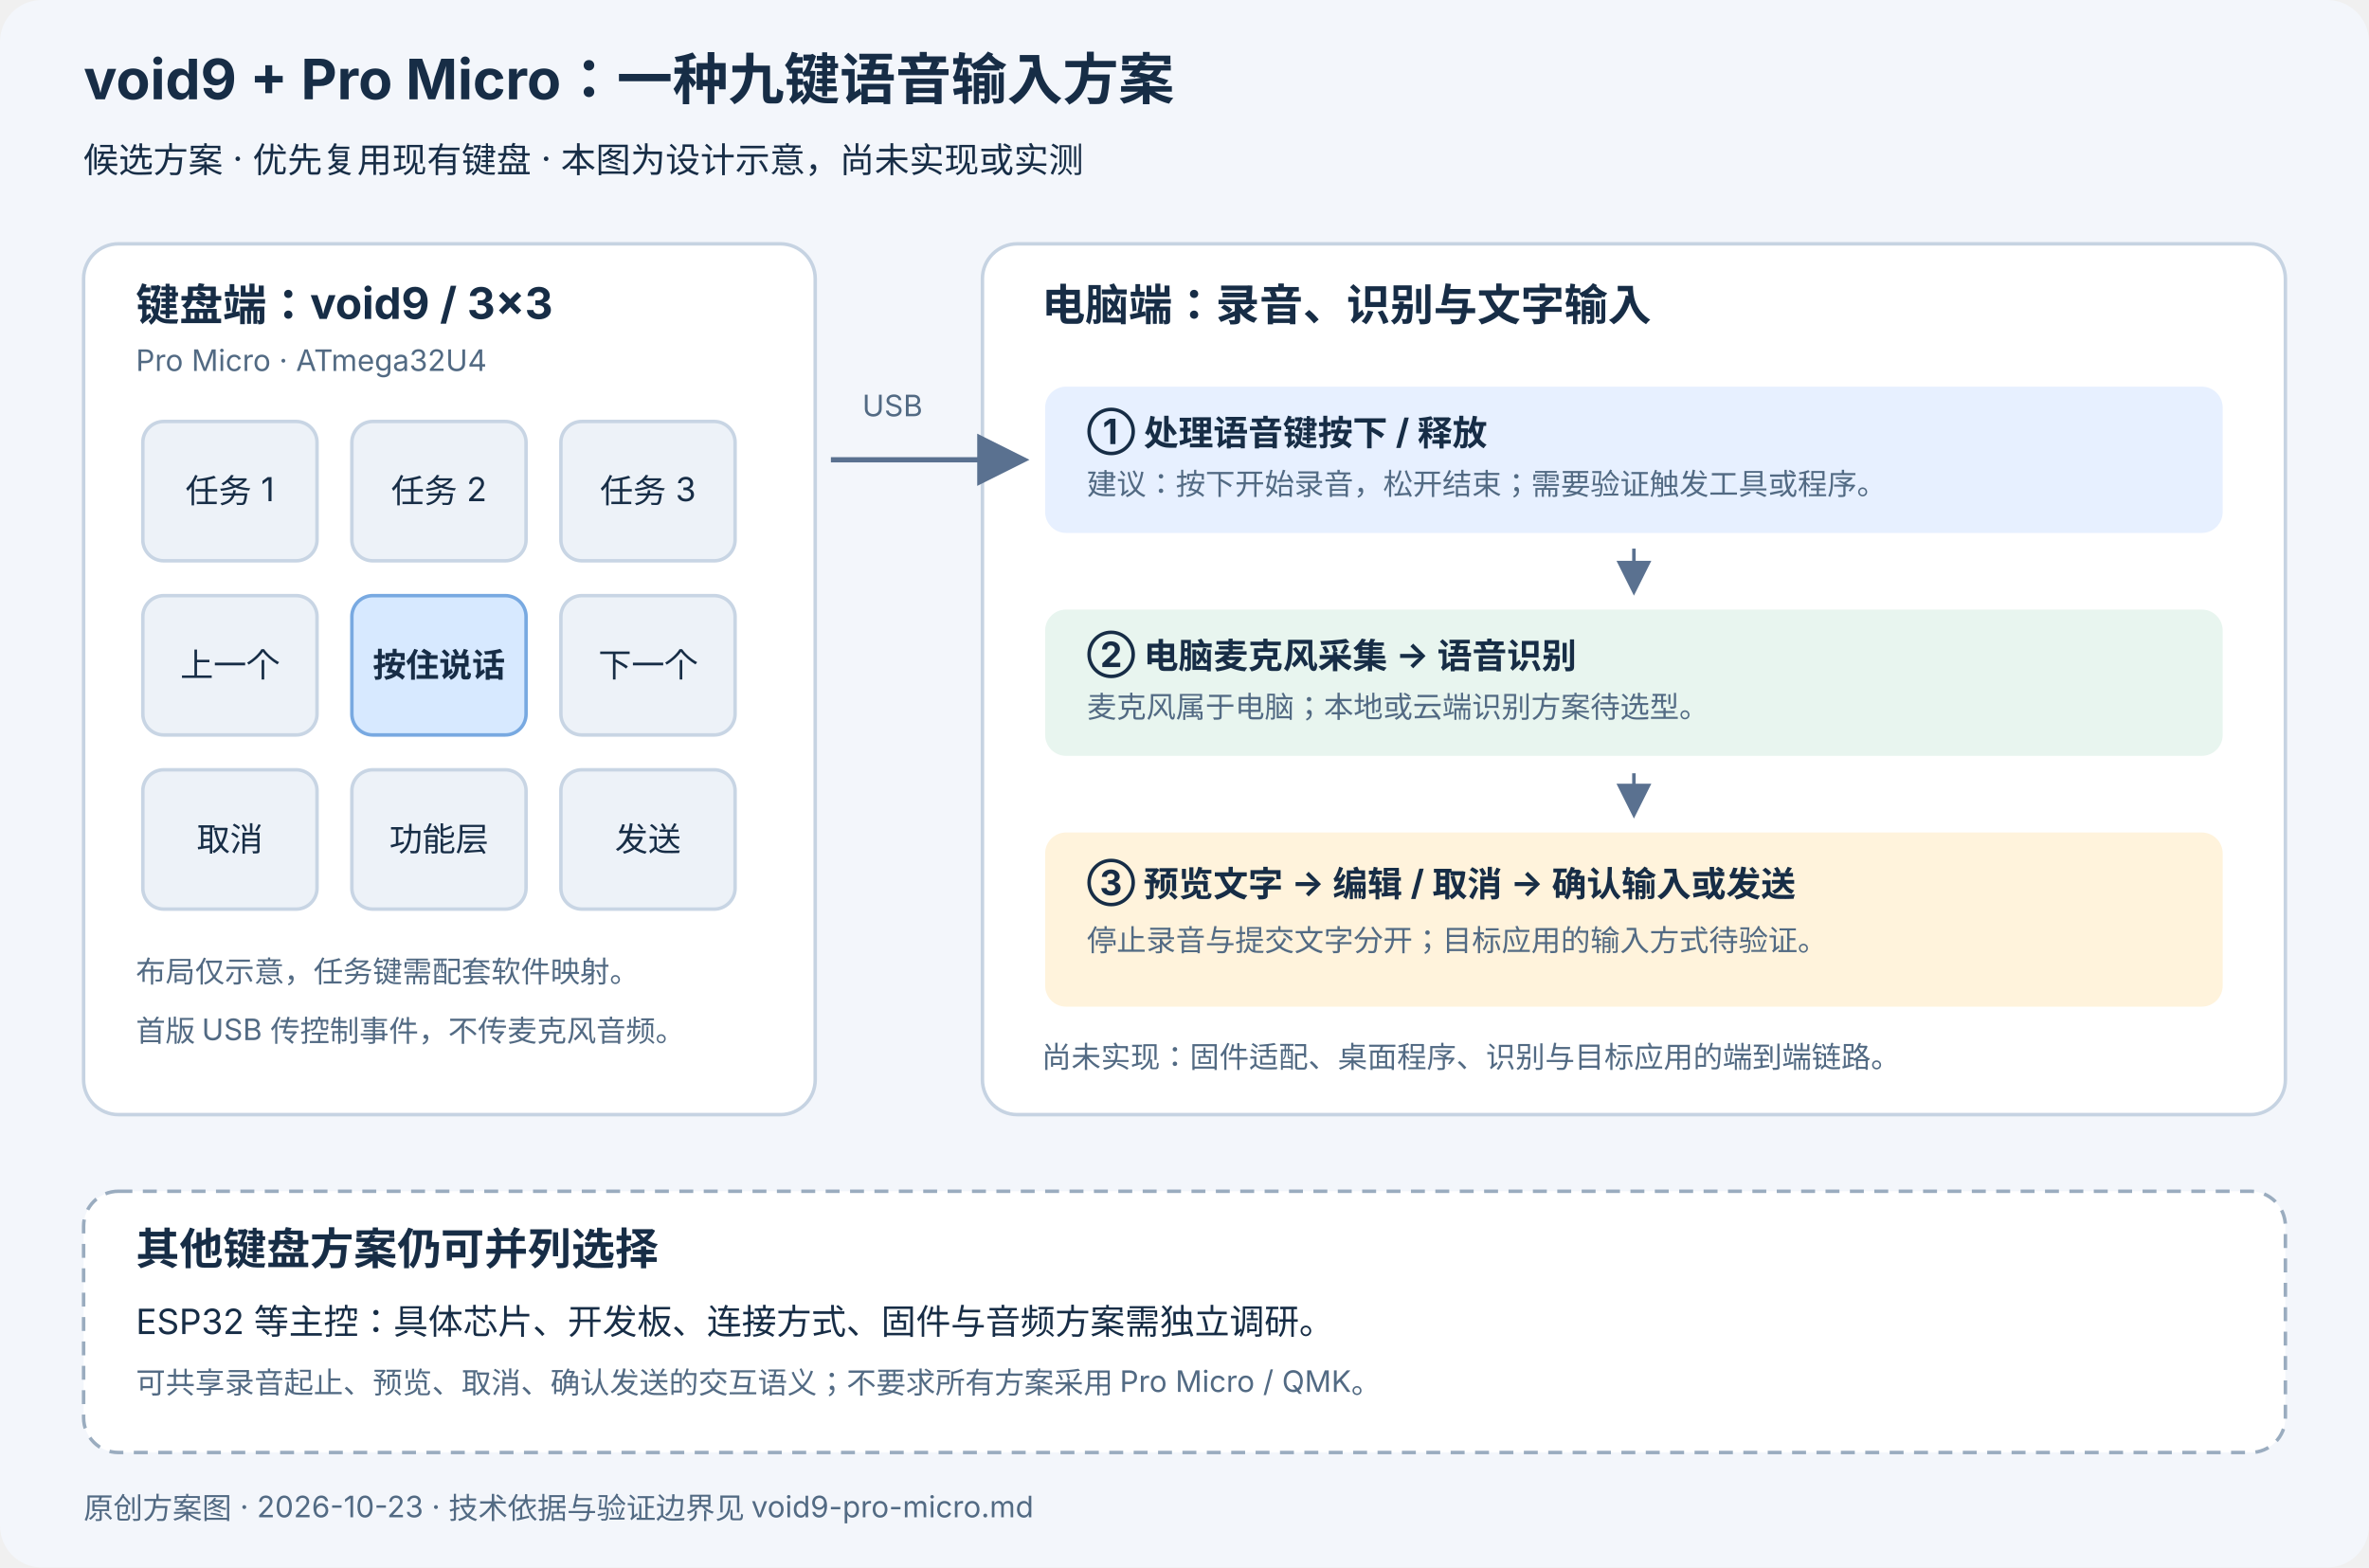
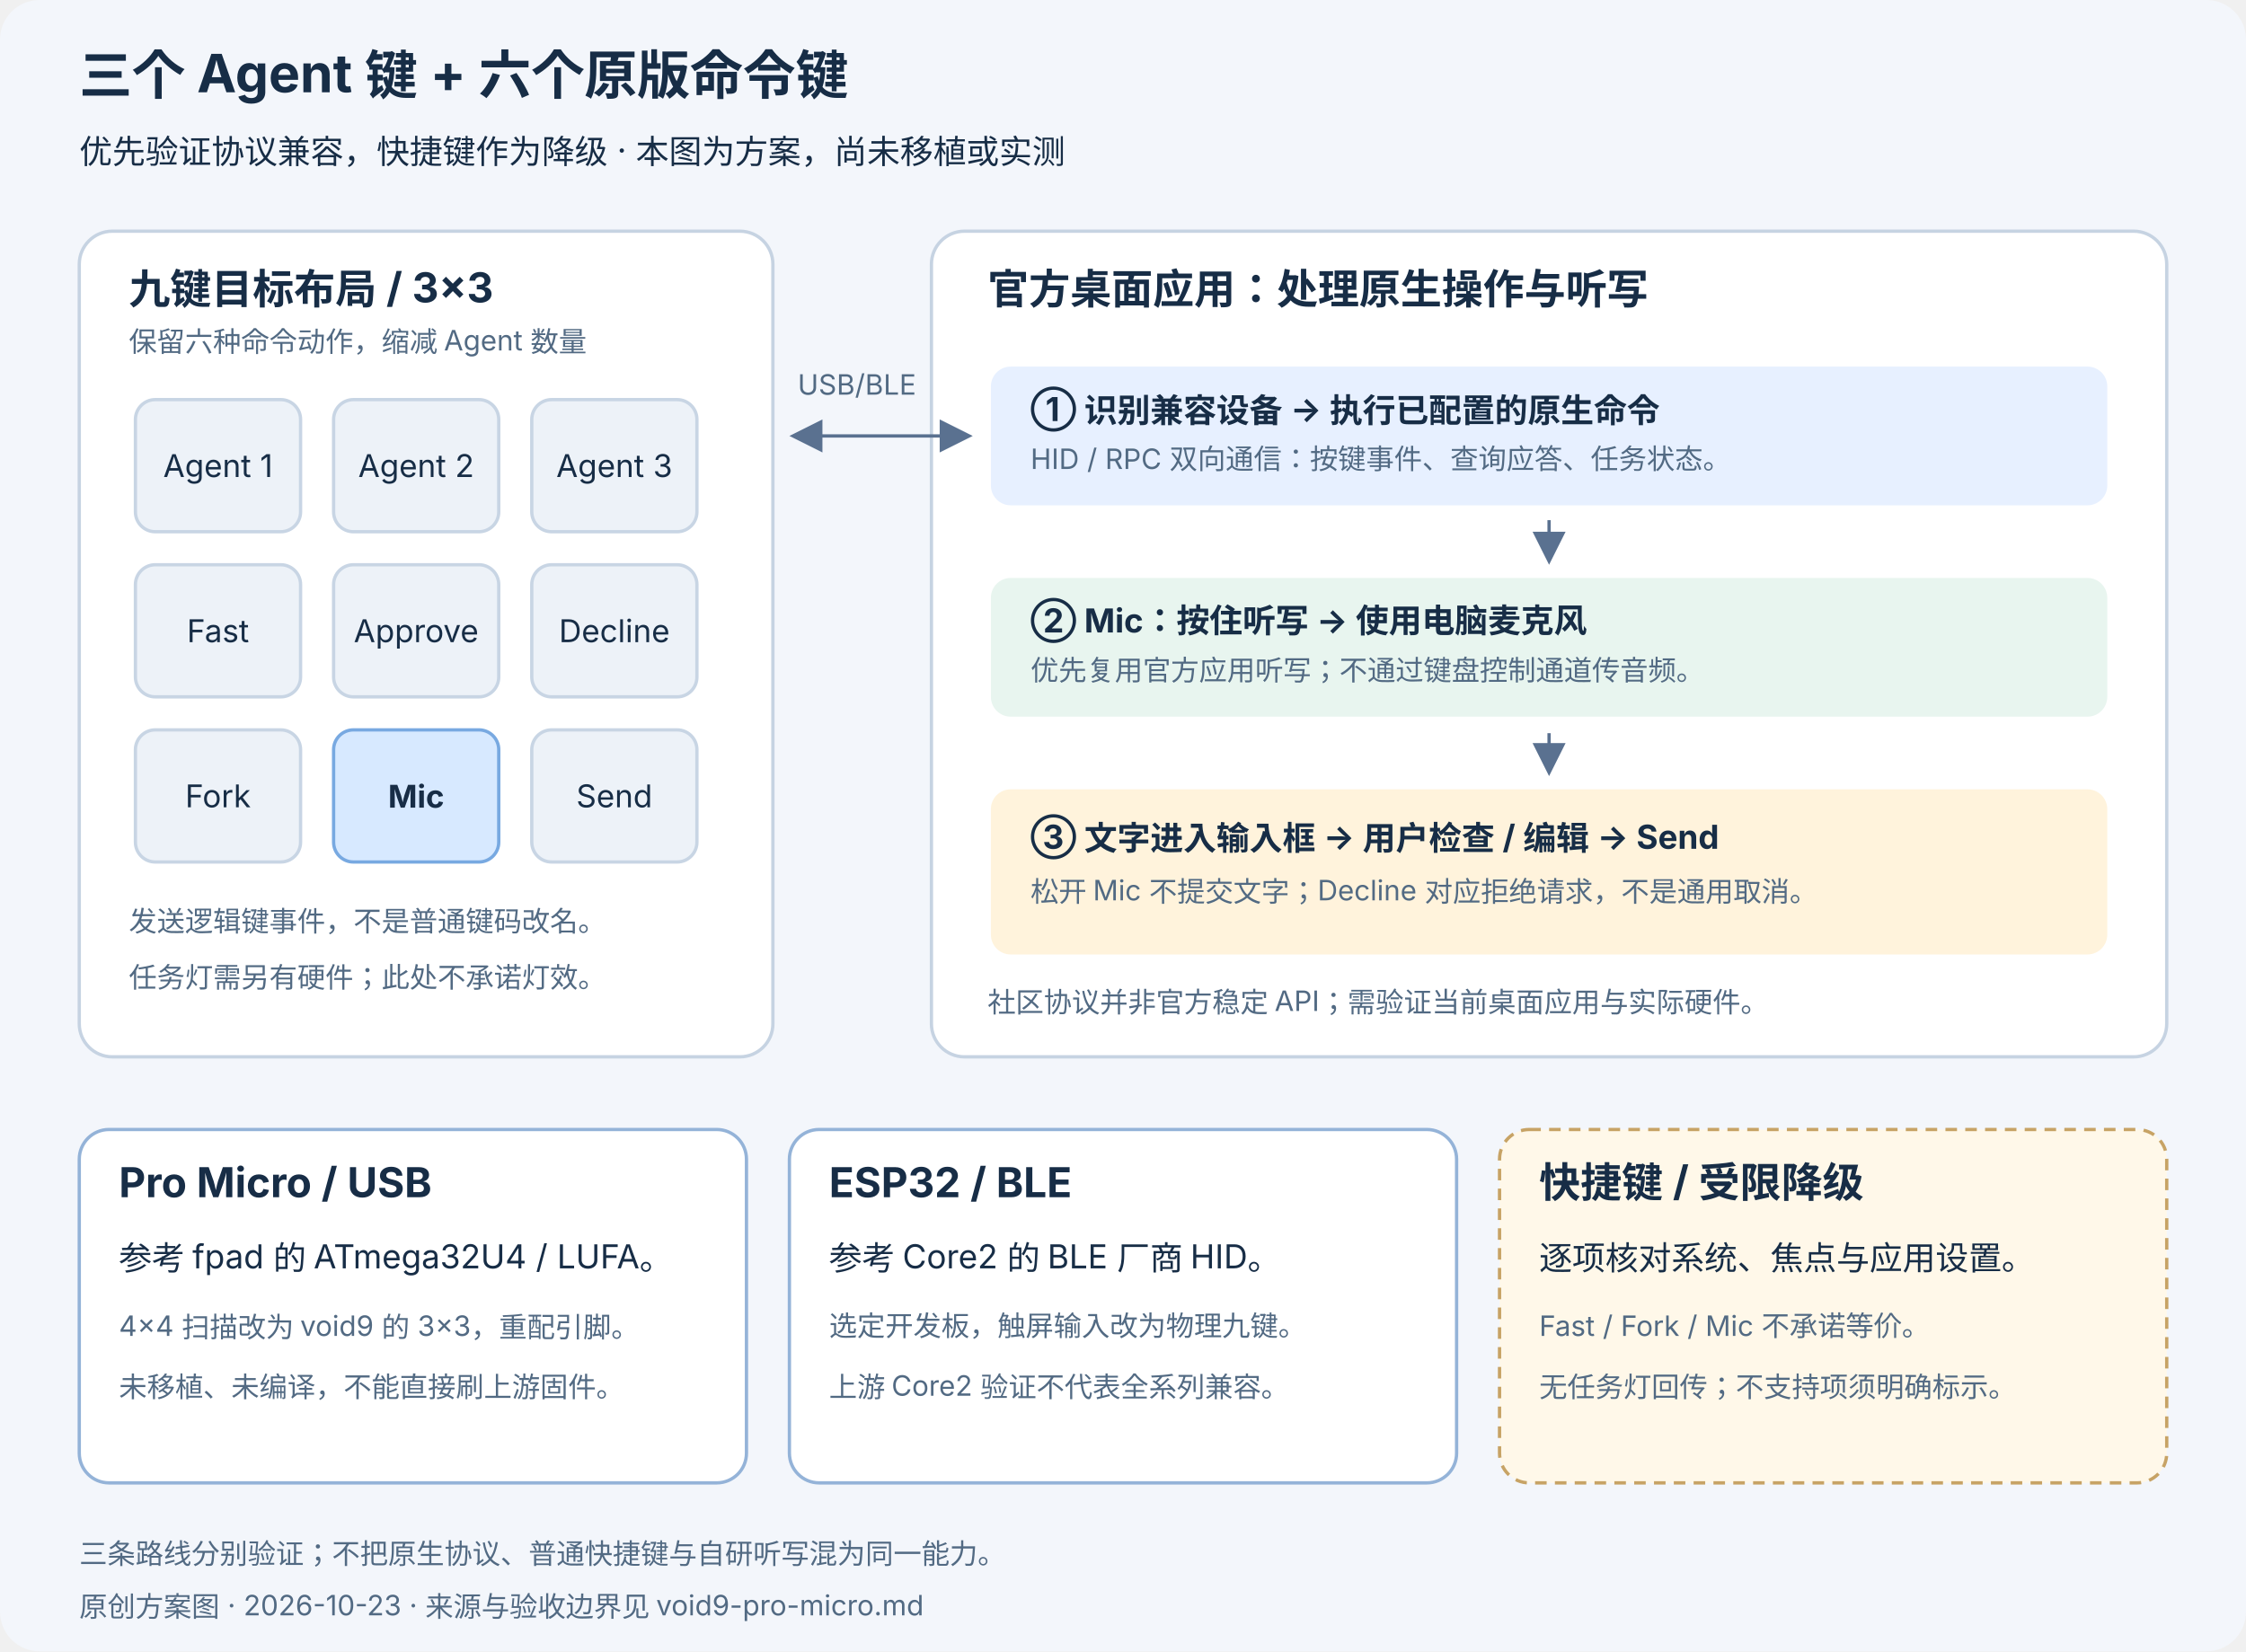
- <svg xmlns="http://www.w3.org/2000/svg" width="1360" height="900" viewBox="0 0 1360 900" style="max-width:100%;height:auto" role="img" aria-labelledby="title desc">
+ <svg xmlns="http://www.w3.org/2000/svg" width="1360" height="1000" viewBox="0 0 1360 1000" style="max-width:100%;height:auto" role="img" aria-labelledby="title desc">
  <defs>
-     <marker id="arrow" markerWidth="10" markerHeight="10" refX="8" refY="5" orient="auto">
+     <marker id="arrow" markerWidth="10" markerHeight="10" refX="8" refY="5" orient="auto-start-reverse">
      <path d="M0 0L10 5L0 10Z" fill="#5a7190" />
    </marker>
    <style>text{font-family:-apple-system,BlinkMacSystemFont,'PingFang SC','Microsoft YaHei',sans-serif;fill:#172d46}.head{font-size:25px;font-weight:650}.body{font-size:20px}.note{font-size:17px;fill:#526a83}.key{font-size:19px;text-anchor:middle;dominant-baseline:middle}</style>
  </defs>
-   <rect width="1360" height="900" rx="24" fill="#f3f6fb" />
-   <text x="48" y="57" font-size="32" font-weight="700">void9 + Pro Micro：一种九键语音输入方案</text>
-   <text x="48" y="99" class="body">候选方案 · 优先复用现有键盘 · 本图为设计示意，尚未实现或实测</text>
+   <rect width="1360" height="1000" rx="24" fill="#f3f6fb" />
+   <text x="48" y="57" font-size="32" font-weight="700">三个 Agent 键 + 六个原版命令键</text>
+   <text x="48" y="99" class="body">优先验证协议兼容，快捷键作为降级 · 本图为方案，尚未移植或实测</text>
  <rect x="48" y="140" width="420" height="500" rx="20" fill="#fff" stroke="#c6d3e2" stroke-width="2" />
-   <text x="78" y="184" class="head">键盘端：void9 / 3×3</text>
-   <text x="78" y="213" class="note">Pro Micro · ATmega32U4</text>
+   <text x="78" y="184" class="head">九键目标布局 / 3×3</text>
+   <text x="78" y="213" class="note">保留六种命令动作，缩减 Agent 数量</text>
  <g fill="#edf2f8" stroke="#c8d5e4" stroke-width="2">
    <rect x="82" y="242" width="100" height="80" rx="12" />
    <rect x="202" y="242" width="100" height="80" rx="12" />
    <rect x="322" y="242" width="100" height="80" rx="12" />
    <rect x="82" y="342" width="100" height="80" rx="12" />
-     <rect x="202" y="342" width="100" height="80" rx="12" fill="#d7e9ff" stroke="#78a9e1" />
+     <rect x="202" y="342" width="100" height="80" rx="12" />
    <rect x="322" y="342" width="100" height="80" rx="12" />
    <rect x="82" y="442" width="100" height="80" rx="12" />
-     <rect x="202" y="442" width="100" height="80" rx="12" />
+     <rect x="202" y="442" width="100" height="80" rx="12" fill="#d7e9ff" stroke="#78a9e1" />
    <rect x="322" y="442" width="100" height="80" rx="12" />
  </g>
  <g class="key">
-     <text x="132" y="282">任务 1</text>
-     <text x="252" y="282">任务 2</text>
-     <text x="372" y="282">任务 3</text>
-     <text x="132" y="382">上一个</text>
-     <text x="252" y="382" font-weight="700">按住说话</text>
-     <text x="372" y="382">下一个</text>
-     <text x="132" y="482">取消</text>
-     <text x="252" y="482">功能层</text>
-     <text x="372" y="482">发送</text>
+     <text x="132" y="282">Agent 1</text>
+     <text x="252" y="282">Agent 2</text>
+     <text x="372" y="282">Agent 3</text>
+     <text x="132" y="382">Fast</text>
+     <text x="252" y="382">Approve</text>
+     <text x="372" y="382">Decline</text>
+     <text x="132" y="482">Fork</text>
+     <text x="252" y="482" font-weight="700">Mic</text>
+     <text x="372" y="482">Send</text>
  </g>
-   <text x="78" y="564" class="note">布局仅示意，任务键需配套软件映射。</text>
-   <text x="78" y="598" class="note">首版 USB 传控制事件，不传麦克风音频。</text>
+   <text x="78" y="564" class="note">发送逻辑键事件，不是普通键码改名。</text>
+   <text x="78" y="598" class="note">任务灯需另有硬件；此处不承诺灯效。</text>
  <rect x="564" y="140" width="748" height="500" rx="20" fill="#fff" stroke="#c6d3e2" stroke-width="2" />
-   <path d="M477 264H585" stroke="#5a7190" stroke-width="3" marker-end="url(#arrow)" />
-   <text x="495" y="239" class="note">USB</text>
-   <text x="598" y="184" class="head">电脑端：录音、识别与文字输入</text>
+   <path d="M482 264H585" stroke="#5a7190" stroke-width="2" marker-start="url(#arrow)" marker-end="url(#arrow)" />
+   <text x="483" y="239" class="note">USB/BLE</text>
+   <text x="598" y="184" class="head">官方桌面应用：处理原生操作与听写</text>
  <rect x="600" y="222" width="676" height="84" rx="12" fill="#e7f0ff" />
-   <text x="624" y="255" class="body" font-weight="650">① 处理语音键按下 / 释放</text>
-   <text x="624" y="284" class="note">建议：按下开始录音，松开结束；需要验证触发工具或程序。</text>
+   <text x="624" y="255" class="body" font-weight="650">① 识别兼容设备 → 执行已配置的原生命令</text>
+   <text x="624" y="284" class="note">HID / RPC 双向通信：按键事件、查询应答、任务状态。</text>
  <path d="M938 315V338" stroke="#5a7190" stroke-width="2" marker-end="url(#arrow)" />
  <rect x="600" y="350" width="676" height="84" rx="12" fill="#e8f5ef" />
-   <text x="624" y="383" class="body" font-weight="650">② 电脑麦克风采集 → 语音识别</text>
-   <text x="624" y="412" class="note">麦克风属于电脑；本地或云端识别方案待选型。</text>
+   <text x="624" y="383" class="body" font-weight="650">② Mic：按住听写 → 使用电脑麦克风</text>
+   <text x="624" y="412" class="note">优先复用官方应用听写；不通过键盘控制通道传音频。</text>
  <path d="M938 444V466" stroke="#5a7190" stroke-width="2" marker-end="url(#arrow)" />
  <rect x="600" y="478" width="676" height="100" rx="12" fill="#fff3dc" />
-   <text x="624" y="514" class="body" font-weight="650">③ 预览文字 → 编辑 / 取消 → 确认输入或发送</text>
-   <text x="624" y="546" class="note">停止录音与提交文字分开；目标应用的输入方式待验证。</text>
-   <text x="598" y="613" class="note">尚未实现：固件适配、桌面程序、识别与目标应用的端到端链路。</text>
-   <rect x="48" y="684" width="1264" height="150" rx="20" fill="#fff" stroke="#9aacbf" stroke-width="2" stroke-dasharray="8 6" />
-   <text x="78" y="726" class="head">其他键盘方案仍可并列选择</text>
-   <text x="78" y="766" class="body">ESP32 等主控：具体芯片、开发板、连接方式、固件与音频方案需独立调研。</text>
-   <text x="78" y="800" class="note">可共享录音起止、预览、取消、确认发送的交互语义；不要求所有方案采用 Pro Micro / QMK。</text>
-   <text x="48" y="872" class="note">原创方案图 · 2026-10-23 · 技术依据与验证边界见 void9-pro-micro.md</text>
+   <text x="624" y="514" class="body" font-weight="650">③ 文字进入输入框 → 用户检查 / 编辑 → Send</text>
+   <text x="624" y="546" class="note">松开 Mic 不提交文字；Decline 对应拒绝请求，不是通用取消。</text>
+   <text x="598" y="613" class="note">社区协议并非官方稳定 API；需验证当前桌面应用与实际硬件。</text>
+   <rect x="48" y="684" width="404" height="214" rx="18" fill="#fff" stroke="#94b3d8" stroke-width="2" />
+   <text x="72" y="725" class="head">Pro Micro / USB</text>
+   <text x="72" y="769" class="body">参考 fpad 的 ATmega32U4 / LUFA。</text>
+   <text x="72" y="809" class="note">4×4 扫描改为 void9 的 3×3，重配引脚。</text>
+   <text x="72" y="846" class="note">未移植、未编译，不能直接刷上游固件。</text>
+   <rect x="478" y="684" width="404" height="214" rx="18" fill="#fff" stroke="#94b3d8" stroke-width="2" />
+   <text x="502" y="725" class="head">ESP32 / BLE</text>
+   <text x="502" y="769" class="body">参考 Core2 的 BLE 厂商 HID。</text>
+   <text x="502" y="809" class="note">选定开发板，触屏输入改为物理九键。</text>
+   <text x="502" y="846" class="note">上游 Core2 验证不代表全系列兼容。</text>
+   <rect x="908" y="684" width="404" height="214" rx="18" fill="#fff8e9" stroke="#c7a365" stroke-width="2" stroke-dasharray="7 5" />
+   <text x="932" y="725" class="head">快捷键 / 受限降级</text>
+   <text x="932" y="769" class="body">逐项核对系统、焦点与应用设置。</text>
+   <text x="932" y="809" class="note">Fast / Fork / Mic 不承诺等价。</text>
+   <text x="932" y="846" class="note">无任务灯回传；不支持项须明确标示。</text>
+   <text x="48" y="947" class="note">三条路线分别验证；不把原生协议、普通快捷键与自研听写混为同一能力。</text>
+   <text x="48" y="979" class="note">原创方案图 · 2026-10-23 · 来源与验收边界见 void9-pro-micro.md</text>
</svg>
